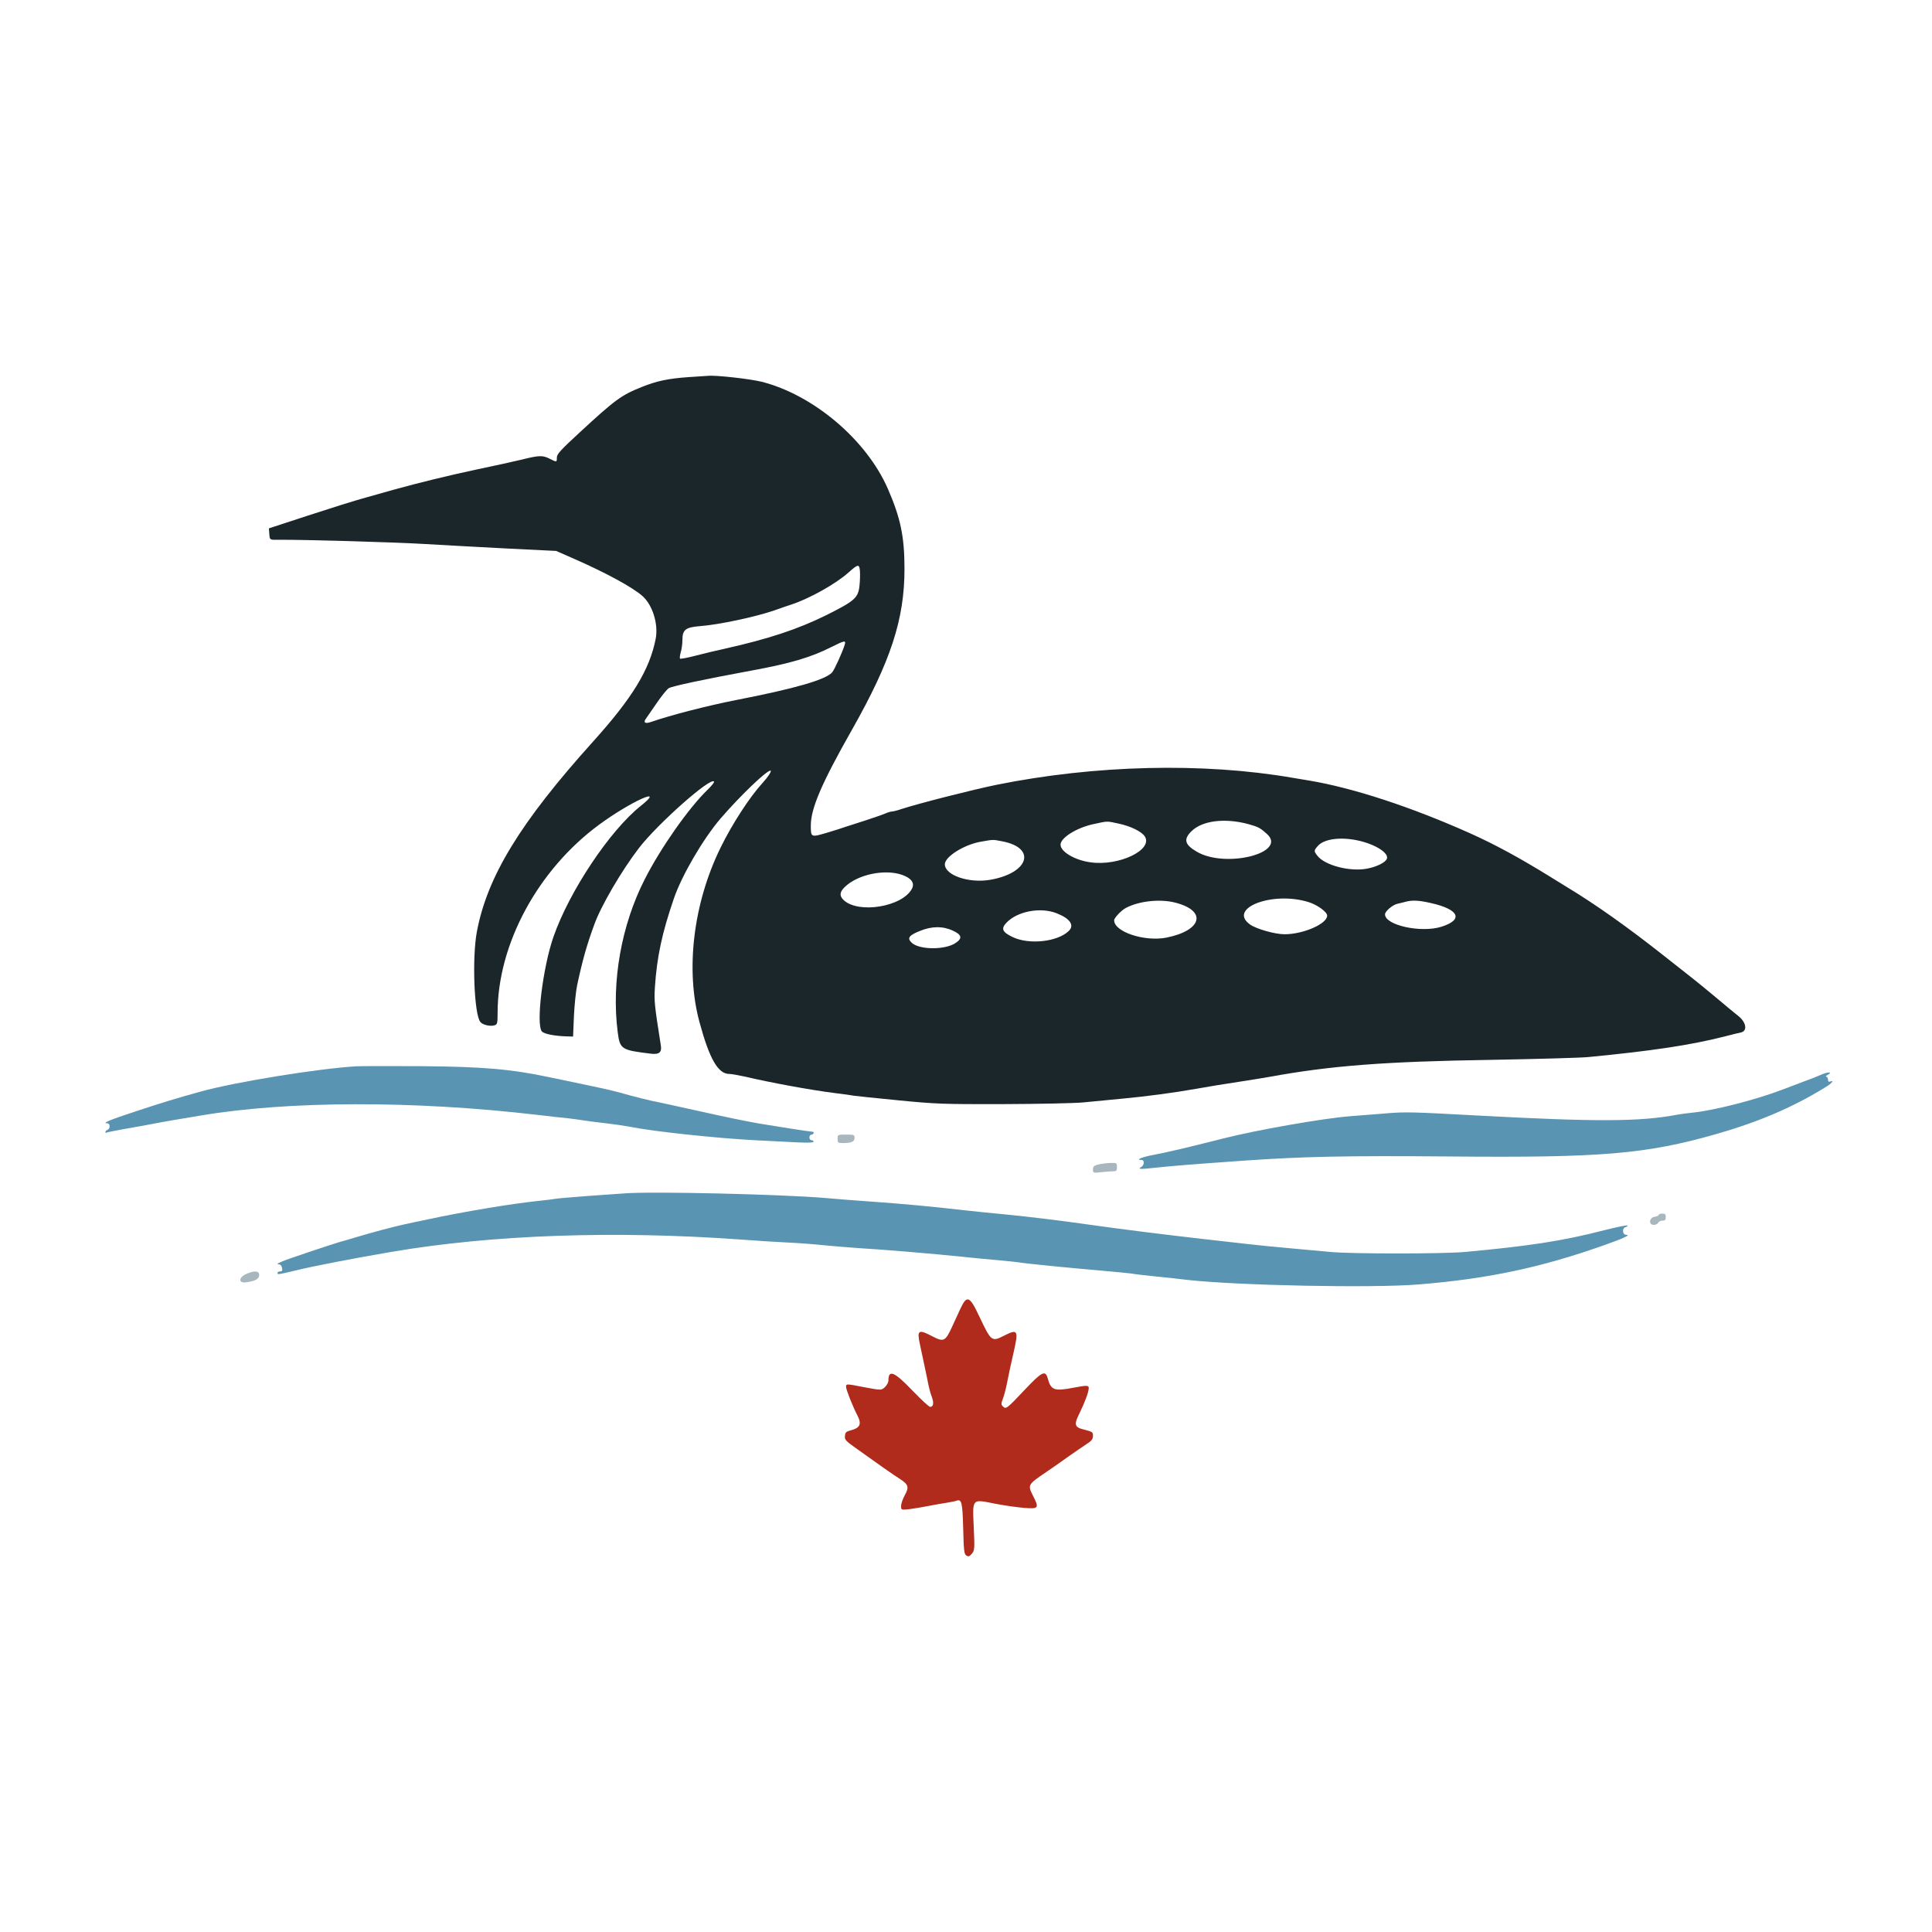
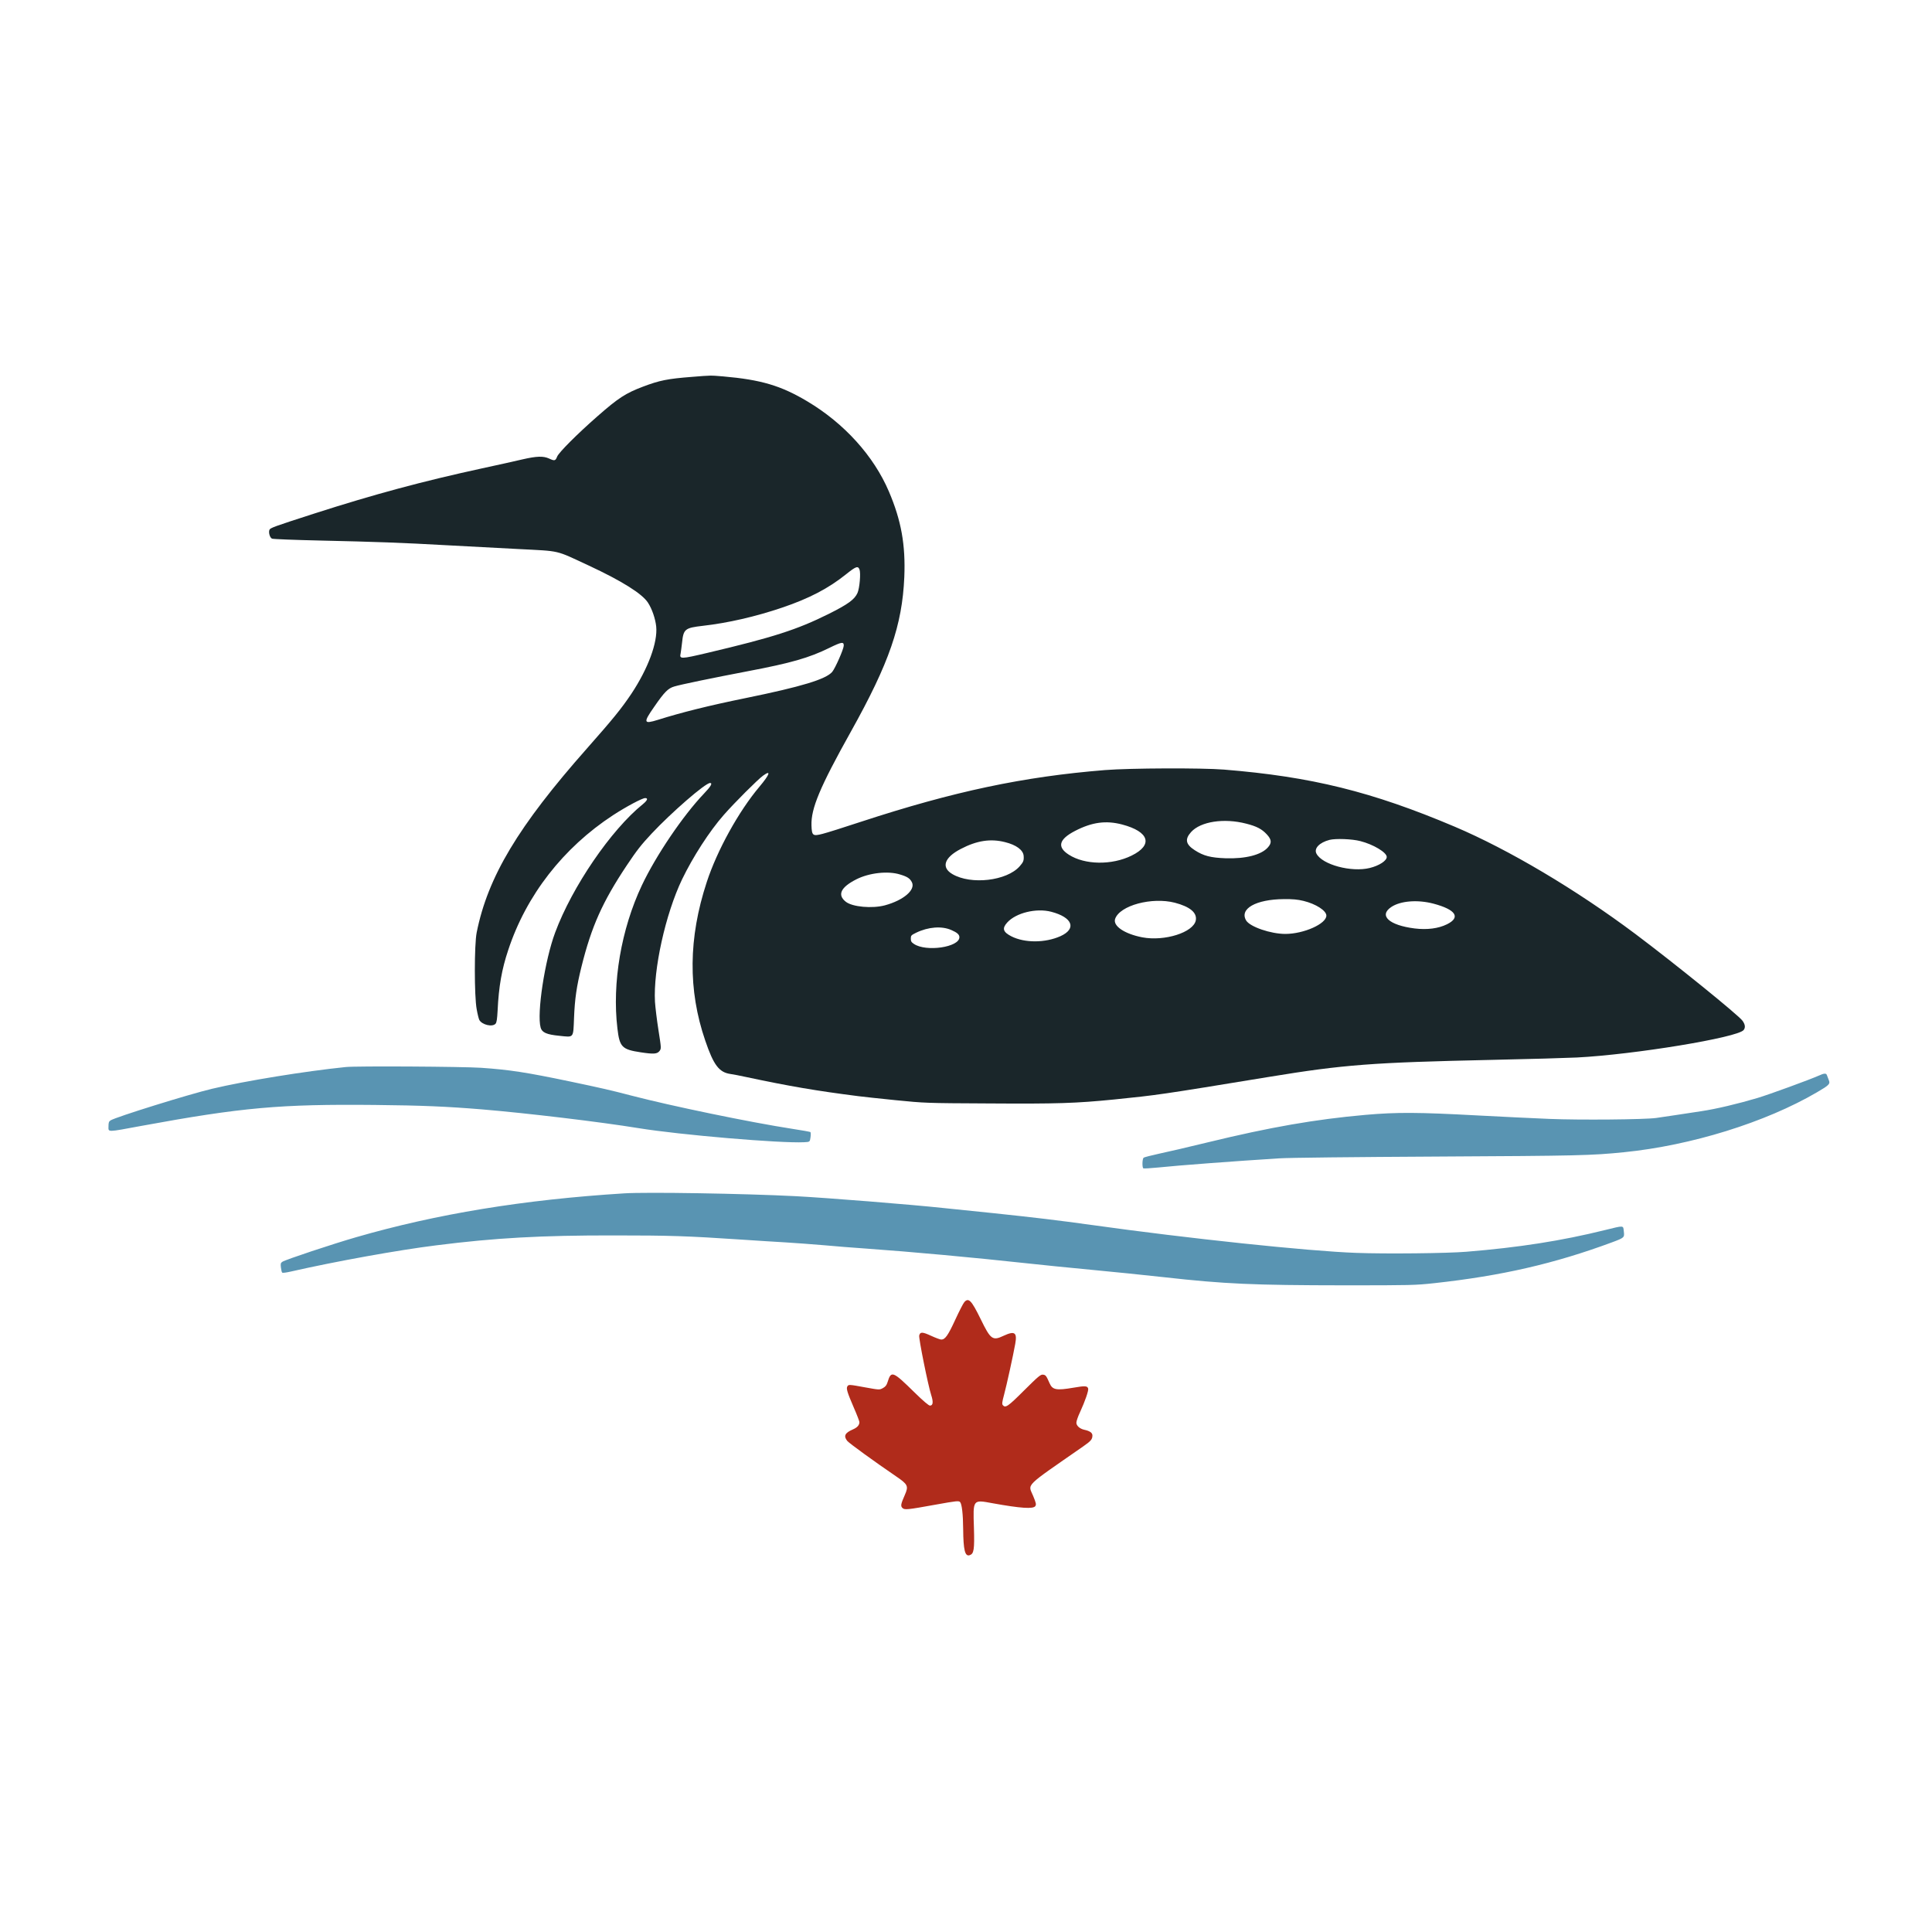
- <svg xmlns="http://www.w3.org/2000/svg" width="120" height="120" viewBox="46.3 -148.2 1369.4 1369.4">
-   <g transform="translate(0,960) scale(0.1,-0.1)" fill="#1A262A">
-     <path d="M5343 8409 c-142 -10 -225 -27 -331 -70 -144 -57 -189 -90 -439 -321 -138 -127 -163 -155 -163 -179 0 -34 0 -34 -50 -9 -51 26 -76 25 -196 -5 -55 -13 -198 -45 -319 -70 -198 -42 -411 -94 -595 -145 -36 -10 -123 -35 -195 -55 -71 -19 -255 -77 -408 -127 l-278 -91 3 -41 c3 -41 3 -41 63 -40 164 2 828 -17 1040 -30 132 -8 395 -22 585 -32 l345 -17 132 -58 c225 -99 408 -199 479 -261 72 -63 114 -198 95 -301 -42 -219 -163 -419 -445 -732 -516 -573 -749 -955 -823 -1347 -35 -187 -19 -589 25 -640 17 -21 71 -33 101 -23 19 6 21 14 21 88 0 486 285 1014 720 1334 223 164 479 279 295 133 -220 -175 -507 -606 -619 -928 -76 -218 -125 -623 -82 -671 16 -18 92 -33 181 -35 l40 -1 6 145 c4 80 14 179 23 220 39 181 68 283 121 428 47 132 194 383 316 542 131 171 511 508 533 472 3 -5 -18 -31 -46 -58 -134 -130 -331 -410 -445 -634 -166 -325 -237 -726 -192 -1081 16 -125 24 -130 239 -156 56 -6 75 11 67 59 -46 291 -48 316 -42 413 14 213 50 383 135 630 56 163 206 420 330 565 137 159 325 340 354 340 12 0 -16 -44 -58 -90 -90 -98 -215 -291 -295 -455 -194 -394 -251 -867 -150 -1238 71 -262 132 -367 211 -367 16 0 66 -9 111 -19 183 -43 460 -94 632 -116 66 -8 131 -17 145 -20 14 -2 153 -17 310 -32 266 -26 316 -28 740 -27 255 1 505 6 570 12 63 6 189 18 280 27 164 15 367 42 530 71 97 17 142 25 325 53 72 11 157 25 190 31 435 79 812 108 1580 120 319 6 625 14 680 20 445 43 720 84 960 145 50 13 102 26 118 29 47 11 38 71 -18 116 -24 19 -98 80 -163 135 -66 55 -137 113 -159 130 -21 16 -112 89 -203 160 -259 205 -491 369 -690 489 -25 15 -76 47 -115 71 -218 135 -396 232 -575 312 -419 187 -826 320 -1135 372 -33 6 -87 15 -120 20 -637 110 -1402 91 -2100 -50 -170 -35 -540 -129 -668 -170 -31 -11 -64 -19 -72 -19 -8 0 -29 -6 -47 -14 -18 -8 -82 -30 -143 -50 -60 -19 -123 -39 -140 -45 -16 -6 -75 -25 -129 -41 -115 -34 -116 -34 -116 50 0 122 76 299 292 680 275 486 372 783 372 1140 0 229 -28 362 -119 570 -152 346 -527 663 -893 756 -80 20 -325 48 -382 42 -8 0 -70 -5 -137 -9z m1212 -1479 c-9 -86 -34 -108 -239 -210 -196 -97 -407 -167 -711 -235 -66 -14 -164 -38 -218 -52 -54 -14 -101 -23 -104 -19 -3 3 -1 23 5 45 7 21 12 61 12 88 0 71 22 89 125 97 133 10 391 65 525 111 41 15 95 33 119 41 130 42 317 147 407 227 68 61 78 63 82 13 2 -23 1 -70 -3 -106z m-105 -419 c-16 -51 -72 -176 -89 -195 -46 -52 -264 -115 -681 -196 -203 -40 -460 -106 -602 -155 -42 -15 -58 -5 -36 24 7 10 41 59 76 110 34 50 72 97 85 105 21 14 250 63 592 126 271 50 414 92 559 165 98 49 106 50 96 16z m2864 -1271 c70 -20 81 -26 129 -69 148 -134 -292 -246 -497 -126 -86 50 -96 88 -38 145 76 76 238 96 406 50z m-925 5 c86 -18 165 -56 188 -91 62 -95 -183 -213 -385 -184 -111 15 -212 75 -212 125 0 49 116 121 235 146 101 22 91 22 174 4z m1702 -121 c122 -27 218 -89 202 -129 -9 -26 -74 -58 -141 -70 -120 -23 -298 23 -351 91 -26 33 -26 37 2 69 43 51 162 67 288 39z m-2526 -5 c247 -46 192 -225 -83 -273 -151 -26 -322 32 -322 110 0 54 138 140 255 160 92 16 83 16 150 3z m-711 -237 c68 -23 94 -58 73 -99 -67 -128 -378 -180 -484 -81 -32 30 -29 59 10 95 91 87 279 126 401 85z m2884 -194 c62 -19 132 -70 132 -96 0 -58 -169 -132 -302 -132 -68 0 -198 37 -243 68 -165 115 156 240 413 160z m-944 -4 c226 -58 190 -197 -64 -248 -155 -30 -370 41 -370 123 0 17 51 71 84 88 93 49 243 65 350 37z m1812 -3 c200 -45 232 -118 73 -168 -145 -45 -399 11 -399 88 0 22 53 67 88 75 15 3 41 10 57 14 48 13 94 11 181 -9z m-2654 -72 c97 -38 129 -86 85 -127 -80 -76 -279 -97 -394 -43 -76 36 -87 60 -46 103 77 81 240 112 355 67z m-734 -124 c61 -28 68 -53 21 -85 -72 -52 -259 -52 -314 0 -34 32 -20 52 57 83 85 35 164 36 236 2z" />
+ <svg xmlns="http://www.w3.org/2000/svg" width="120" height="120" viewBox="0 0 2048 2048">
+   <g transform="translate(0,2048) scale(0.1,-0.1)" fill="#1A262A" stroke="none">
+     <path d="M7335 16485 c-258 -20 -343 -37 -520 -104 -182 -69 -260 -119 -481 -313 -218 -191 -410 -384 -428 -428 -18 -46 -27 -48 -87 -20 -61 27 -129 25 -278 -9 -71 -17 -265 -60 -432 -96 -626 -136 -1140 -274 -1778 -479 -431 -139 -467 -152 -475 -173 -11 -29 5 -84 28 -93 11 -5 242 -14 511 -20 581 -13 867 -23 1345 -50 195 -11 535 -29 755 -40 456 -24 384 -7 746 -175 352 -164 567 -299 628 -394 43 -66 78 -169 87 -252 17 -169 -86 -446 -263 -713 -109 -162 -193 -265 -472 -581 -728 -823 -1050 -1360 -1168 -1950 -26 -130 -26 -675 0 -813 9 -52 22 -103 28 -114 28 -51 138 -78 172 -40 12 13 17 49 22 142 12 252 44 435 112 638 191 581 583 1085 1112 1431 140 91 309 181 340 181 34 0 24 -25 -26 -66 -335 -270 -748 -874 -928 -1359 -110 -294 -196 -858 -154 -1008 14 -52 64 -74 199 -87 156 -16 146 -29 155 190 8 202 27 333 79 543 106 426 222 686 479 1072 107 160 151 217 264 338 211 225 570 537 620 537 29 0 9 -36 -65 -113 -222 -233 -508 -655 -658 -972 -219 -463 -317 -1035 -259 -1518 23 -196 48 -222 247 -252 139 -21 175 -18 200 15 18 25 18 29 -12 220 -17 107 -33 242 -37 300 -19 342 111 930 287 1298 116 240 290 510 442 683 114 130 359 375 417 417 88 64 72 14 -39 -118 -220 -261 -448 -674 -558 -1010 -195 -593 -200 -1145 -16 -1681 89 -261 147 -337 269 -354 28 -4 102 -18 165 -32 461 -98 742 -146 1190 -203 41 -6 217 -24 390 -42 314 -31 318 -32 989 -35 730 -5 929 2 1331 42 462 47 474 48 1645 240 794 130 1085 152 2365 180 388 8 791 20 895 25 607 31 1703 211 1768 291 21 26 17 59 -12 99 -42 59 -719 607 -1136 920 -626 469 -1344 895 -1915 1137 -876 371 -1519 530 -2445 605 -240 19 -994 16 -1261 -5 -867 -70 -1603 -226 -2584 -547 -184 -61 -369 -119 -410 -129 -105 -27 -114 -20 -118 89 -6 179 89 406 418 995 406 727 544 1127 566 1638 14 341 -32 599 -163 906 -161 378 -474 724 -866 957 -280 167 -491 229 -892 264 -137 11 -119 12 -330 -5z m1776 -2042 c15 -39 1 -198 -21 -248 -31 -70 -100 -120 -306 -223 -333 -166 -587 -248 -1282 -412 -288 -68 -301 -68 -287 -6 3 17 10 68 15 113 15 145 30 157 220 179 266 30 561 98 841 193 287 97 491 204 677 353 106 85 127 92 143 51z m-167 -808 c-2 -39 -90 -238 -122 -277 -66 -78 -325 -157 -918 -278 -388 -79 -684 -153 -931 -231 -151 -47 -156 -30 -40 136 110 160 149 199 215 218 68 21 409 91 780 162 459 87 649 142 861 246 132 65 157 69 155 24z m4266 -1886 c111 -28 166 -57 218 -113 52 -56 55 -91 12 -139 -69 -79 -237 -122 -448 -115 -159 6 -234 25 -328 86 -96 62 -106 116 -38 192 101 112 349 150 584 89z m-1315 -9 c288 -76 331 -217 100 -330 -209 -103 -496 -99 -665 10 -127 81 -106 163 66 252 180 93 327 113 499 68z m2525 -176 c138 -35 280 -120 280 -168 0 -40 -79 -92 -180 -117 -195 -48 -504 35 -565 152 -29 55 31 118 139 146 65 16 238 10 326 -13z m-3766 -11 c118 -29 191 -83 197 -144 4 -50 -2 -67 -42 -112 -136 -155 -516 -199 -713 -83 -122 71 -87 176 89 267 170 89 316 111 469 72z m-1113 -343 c77 -23 104 -41 125 -81 42 -81 -87 -192 -286 -246 -136 -36 -344 -17 -414 38 -93 73 -54 154 112 238 136 69 336 91 463 51z m4277 -280 c131 -32 242 -103 242 -156 0 -87 -240 -194 -435 -194 -154 0 -374 75 -415 142 -75 124 103 225 400 227 92 1 147 -4 208 -19z m-1365 -19 c161 -42 238 -106 223 -187 -25 -128 -331 -225 -568 -180 -189 37 -313 121 -287 196 50 142 388 233 632 171z m2742 -10 c238 -63 292 -146 143 -219 -91 -45 -211 -60 -342 -44 -272 34 -384 137 -247 228 98 65 279 79 446 35z m-4052 -86 c227 -59 273 -180 98 -259 -162 -72 -378 -73 -519 -2 -90 46 -102 84 -45 147 93 103 308 155 466 114z m-1058 -194 c62 -27 85 -48 85 -76 0 -106 -353 -158 -482 -71 -27 18 -33 28 -33 56 0 33 4 37 57 63 128 62 272 73 373 28z" />
  </g>
-   <g transform="translate(0,960) scale(0.1,-0.1)" fill="#5994B2">
-     <path d="M2985 3524 c-281 -18 -853 -111 -1100 -179 -175 -49 -263 -75 -453 -138 -193 -63 -250 -87 -208 -87 21 0 21 -39 1 -46 -8 -4 -15 -10 -15 -16 0 -5 4 -7 8 -4 5 3 62 14 128 26 65 11 151 27 189 34 39 8 113 21 165 30 52 9 136 23 185 31 621 105 1511 107 2385 5 91 -11 192 -22 225 -25 33 -4 85 -11 115 -16 30 -5 98 -13 150 -19 52 -6 127 -17 165 -24 166 -34 621 -82 890 -96 99 -5 233 -12 298 -15 77 -4 117 -2 117 5 0 5 -7 10 -15 10 -8 0 -15 9 -15 20 0 11 7 20 15 20 15 0 22 20 8 20 -22 1 -283 42 -383 59 -119 22 -210 40 -415 86 -166 37 -292 64 -345 75 -25 5 -97 23 -160 40 -114 32 -139 38 -335 79 -55 11 -154 32 -220 46 -282 60 -475 76 -915 80 -223 1 -432 1 -465 -1z" />
-     <path d="M13370 3464 c-19 -9 -75 -31 -125 -49 -49 -19 -115 -43 -145 -55 -187 -72 -490 -150 -645 -165 -33 -3 -82 -10 -110 -15 -259 -49 -574 -50 -1405 -5 -463 25 -512 27 -645 16 -71 -6 -191 -15 -265 -21 -192 -15 -663 -98 -895 -157 -260 -66 -400 -99 -507 -119 -77 -15 -118 -34 -73 -34 21 0 19 -37 -2 -49 -31 -17 -10 -18 107 -5 115 12 220 21 615 49 428 30 729 36 1455 30 1087 -10 1400 16 1905 161 302 87 541 190 772 333 41 25 59 49 28 37 -10 -4 -15 1 -15 14 0 11 -6 20 -12 20 -7 1 -2 7 12 15 36 21 -3 20 -50 -1z" />
-     <path d="M4885 2623 c-22 -1 -137 -10 -255 -18 -118 -9 -222 -18 -230 -20 -8 -2 -62 -9 -120 -15 -186 -19 -529 -76 -785 -131 -55 -11 -127 -27 -160 -34 -80 -17 -229 -57 -340 -90 -49 -15 -103 -31 -120 -35 -16 -4 -120 -38 -230 -75 -189 -63 -241 -85 -203 -85 9 0 18 -11 20 -25 4 -19 1 -25 -13 -25 -11 0 -19 -4 -19 -10 0 -14 1 -13 120 15 124 31 430 90 690 134 708 121 1579 152 2475 87 110 -8 259 -18 330 -21 72 -3 191 -12 265 -20 74 -7 185 -16 245 -20 144 -8 542 -41 720 -60 77 -8 194 -20 260 -25 66 -6 131 -13 145 -15 39 -8 395 -43 599 -60 101 -9 193 -18 205 -20 12 -3 86 -12 166 -20 80 -8 183 -19 230 -25 360 -40 1312 -59 1640 -32 490 40 863 119 1310 277 145 51 195 75 158 75 -25 0 -29 47 -4 54 11 3 17 8 14 12 -4 3 -78 -12 -165 -34 -294 -76 -531 -112 -988 -154 -159 -14 -798 -14 -950 0 -66 6 -199 18 -295 27 -96 8 -231 22 -300 30 -69 8 -208 24 -310 35 -271 31 -585 70 -795 100 -203 29 -438 58 -615 75 -85 8 -213 21 -285 29 -223 26 -442 46 -655 61 -113 8 -257 19 -320 25 -313 27 -1242 49 -1435 33z" />
+   <g transform="translate(0,2048) scale(0.1,-0.1)" fill="#5994B2" stroke="none">
+     <path d="M3665 9169 c-431 -44 -1066 -147 -1415 -230 -252 -60 -1019 -299 -1077 -335 -19 -12 -23 -23 -23 -64 0 -63 -24 -64 348 5 1068 196 1471 232 2477 222 498 -5 756 -16 1135 -47 478 -40 1249 -132 1660 -199 435 -71 1505 -162 1755 -149 60 3 60 3 67 53 4 28 3 52 -2 55 -6 3 -92 19 -192 34 -441 68 -1283 242 -1708 353 -218 57 -315 79 -643 148 -468 98 -645 125 -947 146 -195 13 -1322 20 -1435 8z M19280 9078 c-99 -44 -523 -199 -650 -237 -204 -61 -440 -117 -595 -140 -77 -12 -198 -30 -270 -41 -71 -11 -166 -25 -210 -31 -122 -17 -809 -23 -1128 -10 -155 6 -500 23 -767 37 -632 34 -852 35 -1185 6 -532 -47 -1009 -130 -1675 -292 -201 -49 -432 -103 -515 -120 -82 -18 -156 -37 -162 -42 -15 -12 -17 -104 -3 -113 5 -3 76 1 157 9 207 22 820 68 1283 97 104 7 788 14 1680 19 1490 8 1630 11 1975 46 710 71 1500 316 2045 635 132 77 144 89 125 132 -7 18 -16 40 -19 50 -7 22 -30 21 -86 -5z M6618 7830 c-1071 -67 -1988 -218 -2843 -465 -249 -72 -749 -238 -781 -260 -19 -12 -21 -21 -16 -62 3 -26 9 -51 14 -54 6 -4 47 2 91 12 474 108 1139 228 1542 278 625 79 1110 106 1885 105 593 0 776 -6 1345 -44 160 -11 373 -24 475 -30 102 -6 284 -20 405 -30 121 -11 319 -27 440 -35 493 -35 1143 -95 1695 -155 151 -17 464 -48 695 -70 231 -22 580 -57 775 -79 643 -72 946 -85 1910 -86 711 0 754 1 955 23 714 78 1273 207 1881 432 134 50 135 51 127 118 -7 64 5 63 -199 13 -460 -114 -915 -185 -1469 -230 -202 -17 -860 -24 -1170 -12 -506 18 -1785 153 -2804 296 -361 50 -604 79 -1041 125 -212 21 -448 46 -525 54 -343 37 -1230 108 -1570 126 -550 28 -1577 45 -1817 30z" />
  </g>
-   <g transform="translate(0,960) scale(0.1,-0.1)" fill="#A8B7BE">
-     <path d="M6400 3010 c0 -28 2 -30 38 -30 61 0 82 10 82 36 0 23 -3 24 -60 24 -60 0 -60 0 -60 -30z" />
-     <path d="M8248 2828 c-31 -8 -38 -14 -38 -35 0 -26 1 -26 61 -19 34 3 73 6 85 6 20 0 24 5 24 30 0 29 -1 30 -47 29 -27 -1 -65 -6 -85 -11z" />
-     <path d="M12220 2471 c0 -5 -12 -11 -27 -13 -40 -4 -48 -58 -8 -58 14 0 28 7 31 15 4 8 17 15 30 15 19 0 24 5 24 25 0 20 -5 25 -25 25 -14 0 -25 -4 -25 -9z" />
-     <path d="M2208 2052 c-55 -25 -56 -67 0 -59 66 9 92 24 92 52 0 30 -33 33 -92 7z" />
+   <g transform="translate(0,2048) scale(0.1,-0.1)" fill="#B02B1B" stroke="none">
+     <path d="M10223 6678 c-12 -13 -55 -97 -97 -188 -76 -165 -107 -210 -148 -210 -12 0 -60 18 -108 40 -93 43 -116 43 -126 3 -7 -28 94 -529 127 -631 24 -73 20 -112 -13 -112 -13 0 -70 48 -162 138 -233 229 -249 235 -287 112 -11 -35 -22 -49 -51 -65 -36 -19 -36 -19 -185 8 -173 32 -179 32 -191 10 -13 -22 -1 -63 69 -225 33 -75 59 -144 59 -153 0 -32 -22 -57 -68 -77 -86 -37 -102 -70 -61 -122 19 -24 289 -220 518 -376 125 -85 134 -103 93 -196 -43 -98 -47 -118 -26 -139 23 -22 48 -20 357 36 217 39 239 41 254 27 19 -20 32 -128 33 -288 2 -221 19 -291 68 -276 46 15 53 57 46 293 -10 301 -13 297 198 258 299 -54 432 -63 453 -30 11 17 8 32 -23 107 -55 134 -106 83 531 526 82 57 97 75 97 116 0 28 -29 48 -87 60 -48 11 -83 43 -83 75 0 16 17 66 39 112 55 120 92 229 86 250 -9 29 -33 30 -155 9 -182 -31 -223 -24 -254 47 -35 80 -41 88 -70 91 -25 3 -49 -17 -200 -167 -172 -172 -198 -189 -226 -156 -10 12 -7 34 14 112 26 96 97 419 118 538 22 121 -6 140 -124 85 -116 -55 -137 -40 -242 176 -98 200 -128 231 -173 182z" />
  </g>
-   <g transform="translate(0,960) scale(0.1,-0.1)" fill="#B02B1B">
-     <path d="M7269 1803 c-17 -37 -44 -95 -59 -128 -46 -100 -59 -106 -134 -67 -105 55 -115 48 -92 -58 36 -167 55 -258 61 -290 4 -19 13 -54 22 -77 17 -45 12 -73 -11 -73 -8 0 -63 51 -123 113 -131 137 -173 155 -173 73 0 -12 -11 -33 -25 -46 -25 -23 -25 -23 -139 -2 -138 27 -136 27 -136 3 0 -19 48 -140 81 -203 31 -61 18 -88 -51 -105 -29 -8 -36 -14 -38 -39 -3 -26 5 -35 74 -84 157 -113 270 -192 316 -221 60 -39 66 -58 34 -115 -14 -26 -26 -60 -26 -76 0 -29 0 -29 58 -23 31 4 91 14 132 22 41 8 100 19 130 23 30 5 62 11 70 14 39 15 45 -6 50 -195 4 -162 7 -183 23 -193 15 -9 22 -6 39 14 19 23 20 33 13 185 -9 209 -16 202 150 169 66 -13 159 -26 208 -30 102 -8 107 -2 62 86 -39 77 -38 79 95 169 41 28 113 78 160 112 47 33 104 72 127 87 33 21 42 33 43 55 0 29 -1 30 -67 47 -64 16 -69 35 -28 116 38 78 65 150 65 177 0 21 -13 21 -113 2 -131 -25 -155 -16 -177 65 -17 63 -40 52 -165 -80 -126 -134 -132 -138 -153 -117 -14 14 -14 20 1 59 9 24 23 79 31 123 8 44 27 129 41 190 39 170 34 180 -65 130 -88 -45 -91 -43 -177 139 -68 144 -87 151 -134 49z" />
-   </g>
-   <g transform="translate(0,960) scale(0.1,-0.1)" fill="#535D60" />
</svg>
